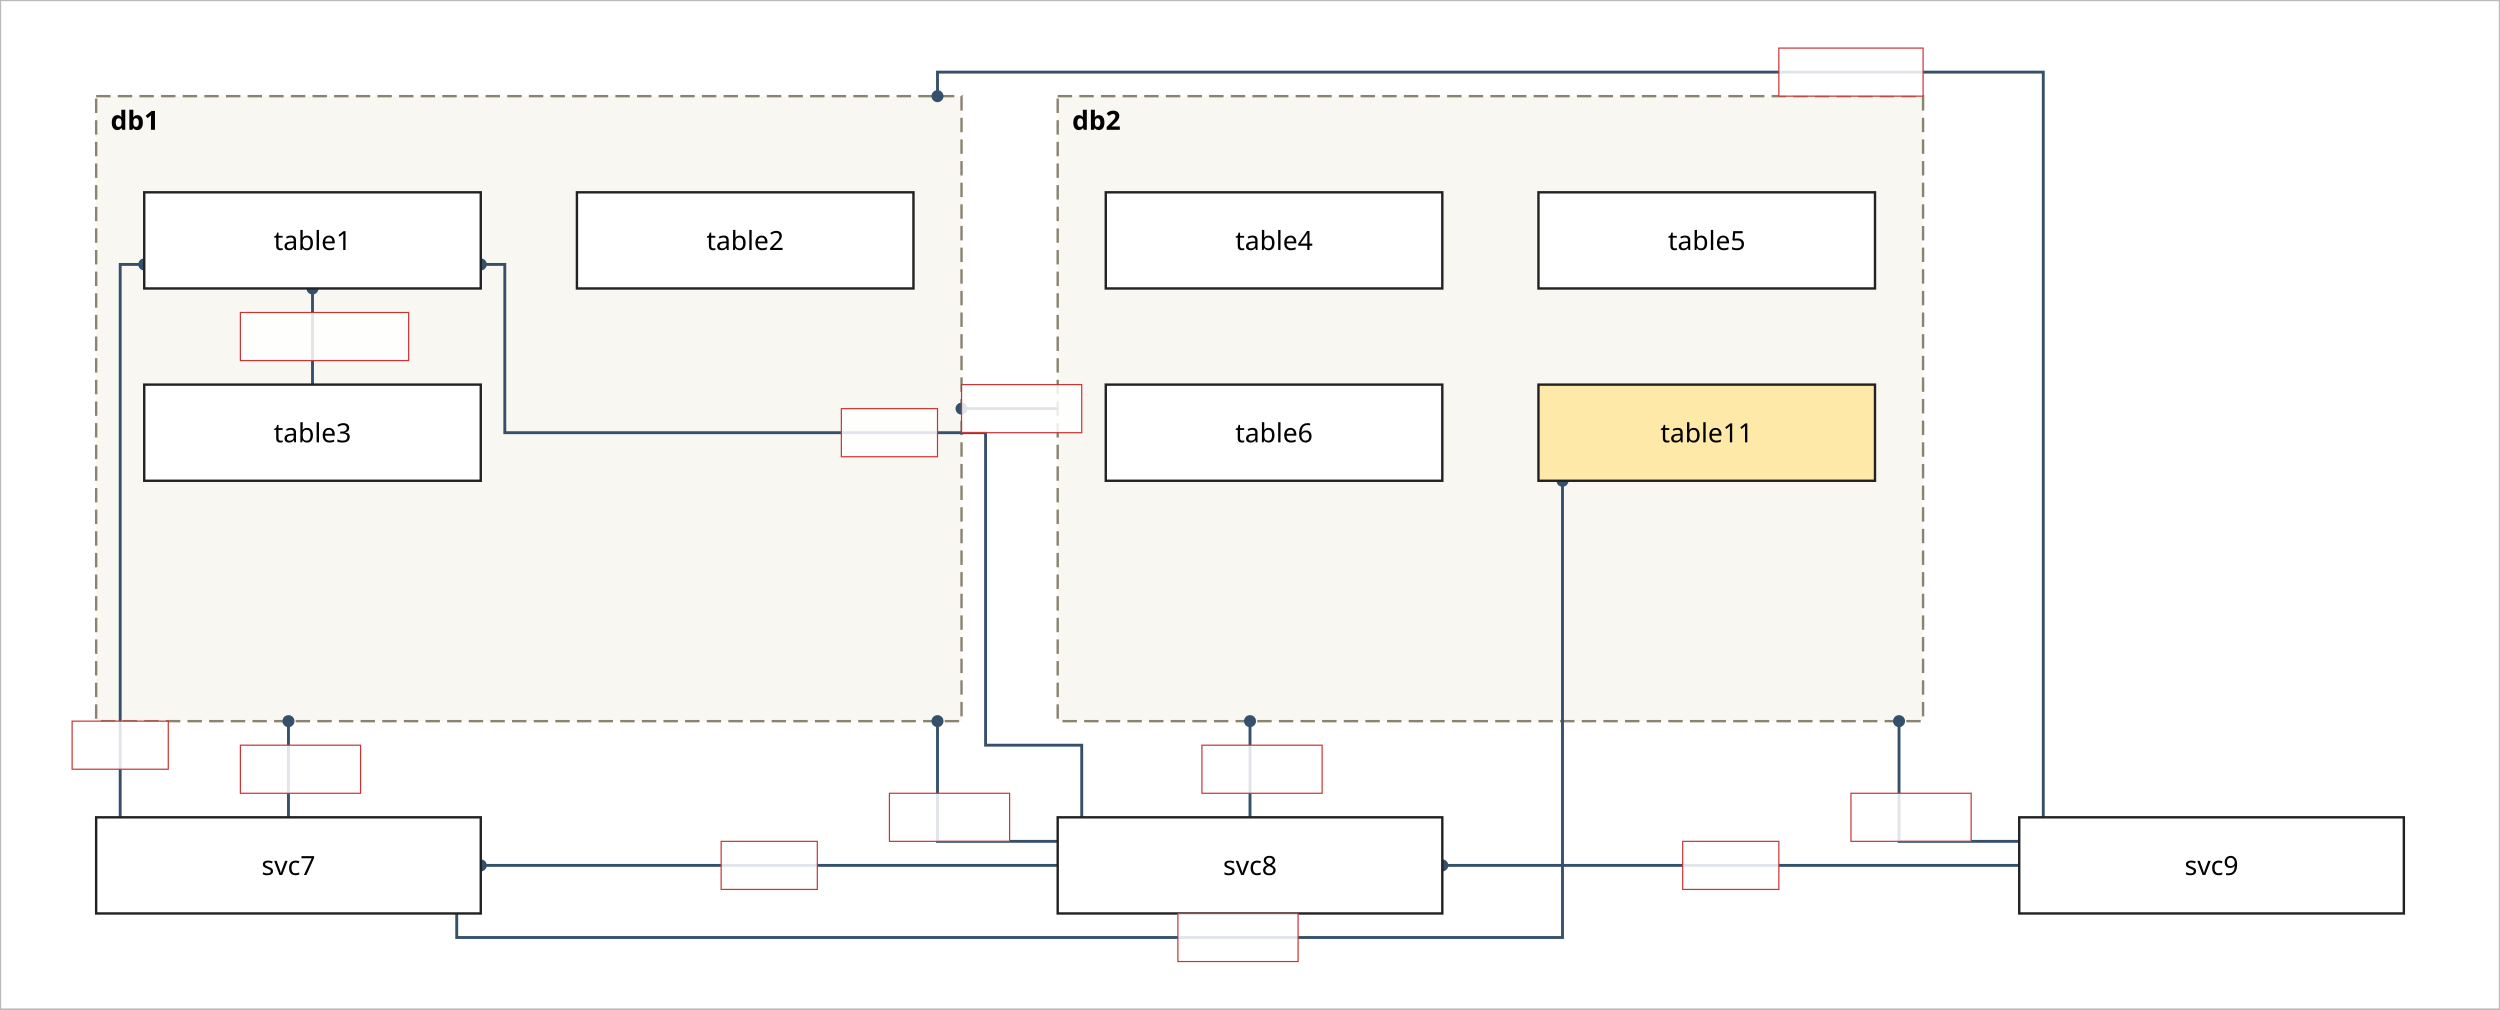
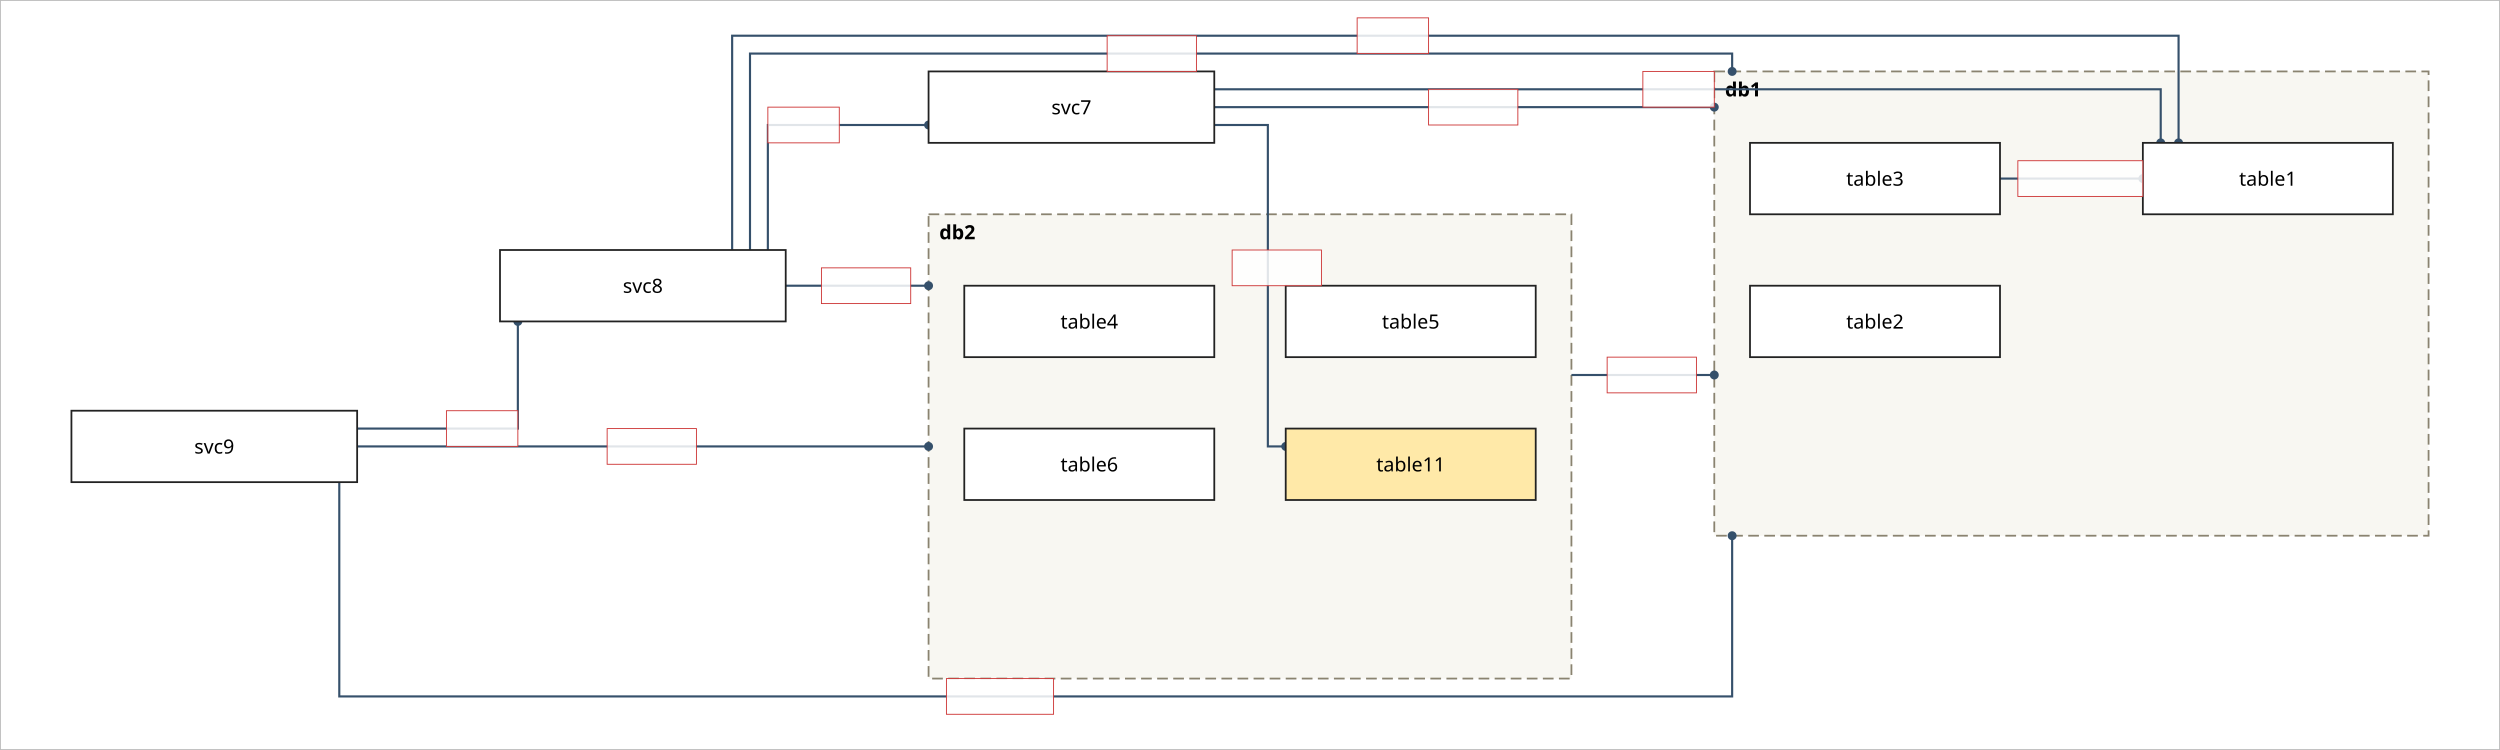
- <svg xmlns="http://www.w3.org/2000/svg" width="1040" height="420" viewBox="0 0 1040 420" font-family="sans-serif" font-size="11">
+ <svg xmlns="http://www.w3.org/2000/svg" width="1400" height="420" viewBox="0 0 1400 420" font-family="sans-serif" font-size="11">
  <rect width="100%" height="100%" fill="#fff" stroke="#bbb" />
-   <rect x="40" y="40" width="360" height="260" fill="#f3f1ea" fill-opacity="0.6" stroke="#8a8370" stroke-dasharray="6 3" />
-   <text x="46" y="54" font-weight="bold">db1</text>
-   <rect x="440" y="40" width="360" height="260" fill="#f3f1ea" fill-opacity="0.6" stroke="#8a8370" stroke-dasharray="6 3" />
-   <text x="446" y="54" font-weight="bold">db2</text>
-   <polyline points="130,160 130,120" fill="none" stroke="#35506b" stroke-width="1.2" />
-   <circle cx="130" cy="120" r="2.5" fill="#35506b" />
-   <polyline points="440,170 400,170" fill="none" stroke="#35506b" stroke-width="1.2" />
-   <circle cx="400" cy="170" r="2.5" fill="#35506b" />
-   <polyline points="120,340 120,300" fill="none" stroke="#35506b" stroke-width="1.2" />
-   <circle cx="120" cy="300" r="2.5" fill="#35506b" />
-   <polyline points="50,340 50,110 60,110" fill="none" stroke="#35506b" stroke-width="1.2" />
-   <circle cx="60" cy="110" r="2.5" fill="#35506b" />
-   <polyline points="190,380 190,390 650,390 650,200" fill="none" stroke="#35506b" stroke-width="1.2" />
-   <circle cx="650" cy="200" r="2.5" fill="#35506b" />
-   <polyline points="440,350 390,350 390,300" fill="none" stroke="#35506b" stroke-width="1.2" />
-   <circle cx="390" cy="300" r="2.5" fill="#35506b" />
-   <polyline points="450,340 450,310 410,310 410,180 210,180 210,110 200,110" fill="none" stroke="#35506b" stroke-width="1.2" />
-   <circle cx="200" cy="110" r="2.5" fill="#35506b" />
-   <polyline points="520,340 520,300" fill="none" stroke="#35506b" stroke-width="1.2" />
-   <circle cx="520" cy="300" r="2.5" fill="#35506b" />
-   <polyline points="440,360 200,360" fill="none" stroke="#35506b" stroke-width="1.2" />
-   <circle cx="200" cy="360" r="2.5" fill="#35506b" />
-   <polyline points="850,340 850,30 390,30 390,40" fill="none" stroke="#35506b" stroke-width="1.2" />
-   <circle cx="390" cy="40" r="2.5" fill="#35506b" />
-   <polyline points="840,350 790,350 790,300" fill="none" stroke="#35506b" stroke-width="1.2" />
-   <circle cx="790" cy="300" r="2.5" fill="#35506b" />
-   <polyline points="840,360 600,360" fill="none" stroke="#35506b" stroke-width="1.2" />
-   <circle cx="600" cy="360" r="2.5" fill="#35506b" />
-   <rect x="60" y="80" width="140" height="40" fill="#fff" stroke="#222" />
-   <text x="130" y="104" text-anchor="middle">table1</text>
-   <rect x="240" y="80" width="140" height="40" fill="#fff" stroke="#222" />
-   <text x="310" y="104" text-anchor="middle">table2</text>
-   <rect x="60" y="160" width="140" height="40" fill="#fff" stroke="#222" />
-   <text x="130" y="184" text-anchor="middle">table3</text>
-   <rect x="640" y="160" width="140" height="40" fill="#ffe9a8" stroke="#222" />
-   <text x="710" y="184" text-anchor="middle">table11</text>
-   <rect x="460" y="80" width="140" height="40" fill="#fff" stroke="#222" />
-   <text x="530" y="104" text-anchor="middle">table4</text>
-   <rect x="640" y="80" width="140" height="40" fill="#fff" stroke="#222" />
-   <text x="710" y="104" text-anchor="middle">table5</text>
-   <rect x="460" y="160" width="140" height="40" fill="#fff" stroke="#222" />
-   <text x="530" y="184" text-anchor="middle">table6</text>
-   <rect x="40" y="340" width="160" height="40" fill="#fff" stroke="#222" />
-   <text x="120" y="364" text-anchor="middle">svc7</text>
-   <rect x="440" y="340" width="160" height="40" fill="#fff" stroke="#222" />
-   <text x="520" y="364" text-anchor="middle">svc8</text>
-   <rect x="840" y="340" width="160" height="40" fill="#fff" stroke="#222" />
-   <text x="920" y="364" text-anchor="middle">svc9</text>
-   <rect x="100" y="130" width="70" height="20" fill="#fff" fill-opacity="0.85" stroke="#c33" stroke-width="0.5" />
-   <rect x="400" y="160" width="50" height="20" fill="#fff" fill-opacity="0.85" stroke="#c33" stroke-width="0.5" />
-   <rect x="100" y="310" width="50" height="20" fill="#fff" fill-opacity="0.85" stroke="#c33" stroke-width="0.5" />
-   <rect x="30" y="300" width="40" height="20" fill="#fff" fill-opacity="0.85" stroke="#c33" stroke-width="0.5" />
-   <rect x="490" y="380" width="50" height="20" fill="#fff" fill-opacity="0.85" stroke="#c33" stroke-width="0.5" />
-   <rect x="370" y="330" width="50" height="20" fill="#fff" fill-opacity="0.85" stroke="#c33" stroke-width="0.5" />
-   <rect x="350" y="170" width="40" height="20" fill="#fff" fill-opacity="0.85" stroke="#c33" stroke-width="0.5" />
-   <rect x="500" y="310" width="50" height="20" fill="#fff" fill-opacity="0.85" stroke="#c33" stroke-width="0.5" />
-   <rect x="300" y="350" width="40" height="20" fill="#fff" fill-opacity="0.85" stroke="#c33" stroke-width="0.5" />
-   <rect x="740" y="20" width="60" height="20" fill="#fff" fill-opacity="0.85" stroke="#c33" stroke-width="0.5" />
-   <rect x="770" y="330" width="50" height="20" fill="#fff" fill-opacity="0.85" stroke="#c33" stroke-width="0.5" />
-   <rect x="700" y="350" width="40" height="20" fill="#fff" fill-opacity="0.85" stroke="#c33" stroke-width="0.5" />
+   <rect x="960" y="40" width="400" height="260" fill="#f3f1ea" fill-opacity="0.6" stroke="#8a8370" stroke-dasharray="6 3" />
+   <text x="966" y="54" font-weight="bold">db1</text>
+   <rect x="520" y="120" width="360" height="260" fill="#f3f1ea" fill-opacity="0.6" stroke="#8a8370" stroke-dasharray="6 3" />
+   <text x="526" y="134" font-weight="bold">db2</text>
+   <polyline points="1120,100 1200,100" fill="none" stroke="#35506b" stroke-width="1.2" />
+   <circle cx="1200" cy="100" r="2.5" fill="#35506b" />
+   <polyline points="880,210 960,210" fill="none" stroke="#35506b" stroke-width="1.2" />
+   <circle cx="960" cy="210" r="2.5" fill="#35506b" />
+   <polyline points="680,60 960,60" fill="none" stroke="#35506b" stroke-width="1.2" />
+   <circle cx="960" cy="60" r="2.5" fill="#35506b" />
+   <polyline points="680,50 1210,50 1210,80" fill="none" stroke="#35506b" stroke-width="1.2" />
+   <circle cx="1210" cy="80" r="2.5" fill="#35506b" />
+   <polyline points="680,70 710,70 710,250 720,250" fill="none" stroke="#35506b" stroke-width="1.2" />
+   <circle cx="720" cy="250" r="2.5" fill="#35506b" />
+   <polyline points="420,140 420,30 970,30 970,40" fill="none" stroke="#35506b" stroke-width="1.2" />
+   <circle cx="970" cy="40" r="2.5" fill="#35506b" />
+   <polyline points="410,140 410,20 1220,20 1220,80" fill="none" stroke="#35506b" stroke-width="1.2" />
+   <circle cx="1220" cy="80" r="2.5" fill="#35506b" />
+   <polyline points="440,160 520,160" fill="none" stroke="#35506b" stroke-width="1.2" />
+   <circle cx="520" cy="160" r="2.5" fill="#35506b" />
+   <polyline points="430,140 430,70 520,70" fill="none" stroke="#35506b" stroke-width="1.2" />
+   <circle cx="520" cy="70" r="2.5" fill="#35506b" />
+   <polyline points="190,270 190,390 970,390 970,300" fill="none" stroke="#35506b" stroke-width="1.2" />
+   <circle cx="970" cy="300" r="2.5" fill="#35506b" />
+   <polyline points="200,250 520,250" fill="none" stroke="#35506b" stroke-width="1.2" />
+   <circle cx="520" cy="250" r="2.5" fill="#35506b" />
+   <polyline points="200,240 290,240 290,180" fill="none" stroke="#35506b" stroke-width="1.2" />
+   <circle cx="290" cy="180" r="2.5" fill="#35506b" />
+   <rect x="1200" y="80" width="140" height="40" fill="#fff" stroke="#222" />
+   <text x="1270" y="104" text-anchor="middle">table1</text>
+   <rect x="980" y="160" width="140" height="40" fill="#fff" stroke="#222" />
+   <text x="1050" y="184" text-anchor="middle">table2</text>
+   <rect x="980" y="80" width="140" height="40" fill="#fff" stroke="#222" />
+   <text x="1050" y="104" text-anchor="middle">table3</text>
+   <rect x="720" y="240" width="140" height="40" fill="#ffe9a8" stroke="#222" />
+   <text x="790" y="264" text-anchor="middle">table11</text>
+   <rect x="540" y="160" width="140" height="40" fill="#fff" stroke="#222" />
+   <text x="610" y="184" text-anchor="middle">table4</text>
+   <rect x="720" y="160" width="140" height="40" fill="#fff" stroke="#222" />
+   <text x="790" y="184" text-anchor="middle">table5</text>
+   <rect x="540" y="240" width="140" height="40" fill="#fff" stroke="#222" />
+   <text x="610" y="264" text-anchor="middle">table6</text>
+   <rect x="520" y="40" width="160" height="40" fill="#fff" stroke="#222" />
+   <text x="600" y="64" text-anchor="middle">svc7</text>
+   <rect x="280" y="140" width="160" height="40" fill="#fff" stroke="#222" />
+   <text x="360" y="164" text-anchor="middle">svc8</text>
+   <rect x="40" y="230" width="160" height="40" fill="#fff" stroke="#222" />
+   <text x="120" y="254" text-anchor="middle">svc9</text>
+   <rect x="1130" y="90" width="70" height="20" fill="#fff" fill-opacity="0.85" stroke="#c33" stroke-width="0.5" />
+   <rect x="900" y="200" width="50" height="20" fill="#fff" fill-opacity="0.85" stroke="#c33" stroke-width="0.5" />
+   <rect x="800" y="50" width="50" height="20" fill="#fff" fill-opacity="0.85" stroke="#c33" stroke-width="0.5" />
+   <rect x="920" y="40" width="40" height="20" fill="#fff" fill-opacity="0.85" stroke="#c33" stroke-width="0.5" />
+   <rect x="690" y="140" width="50" height="20" fill="#fff" fill-opacity="0.85" stroke="#c33" stroke-width="0.5" />
+   <rect x="620" y="20" width="50" height="20" fill="#fff" fill-opacity="0.85" stroke="#c33" stroke-width="0.5" />
+   <rect x="760" y="10" width="40" height="20" fill="#fff" fill-opacity="0.85" stroke="#c33" stroke-width="0.5" />
+   <rect x="460" y="150" width="50" height="20" fill="#fff" fill-opacity="0.85" stroke="#c33" stroke-width="0.5" />
+   <rect x="430" y="60" width="40" height="20" fill="#fff" fill-opacity="0.85" stroke="#c33" stroke-width="0.5" />
+   <rect x="530" y="380" width="60" height="20" fill="#fff" fill-opacity="0.85" stroke="#c33" stroke-width="0.5" />
+   <rect x="340" y="240" width="50" height="20" fill="#fff" fill-opacity="0.85" stroke="#c33" stroke-width="0.5" />
+   <rect x="250" y="230" width="40" height="20" fill="#fff" fill-opacity="0.85" stroke="#c33" stroke-width="0.5" />
</svg>
